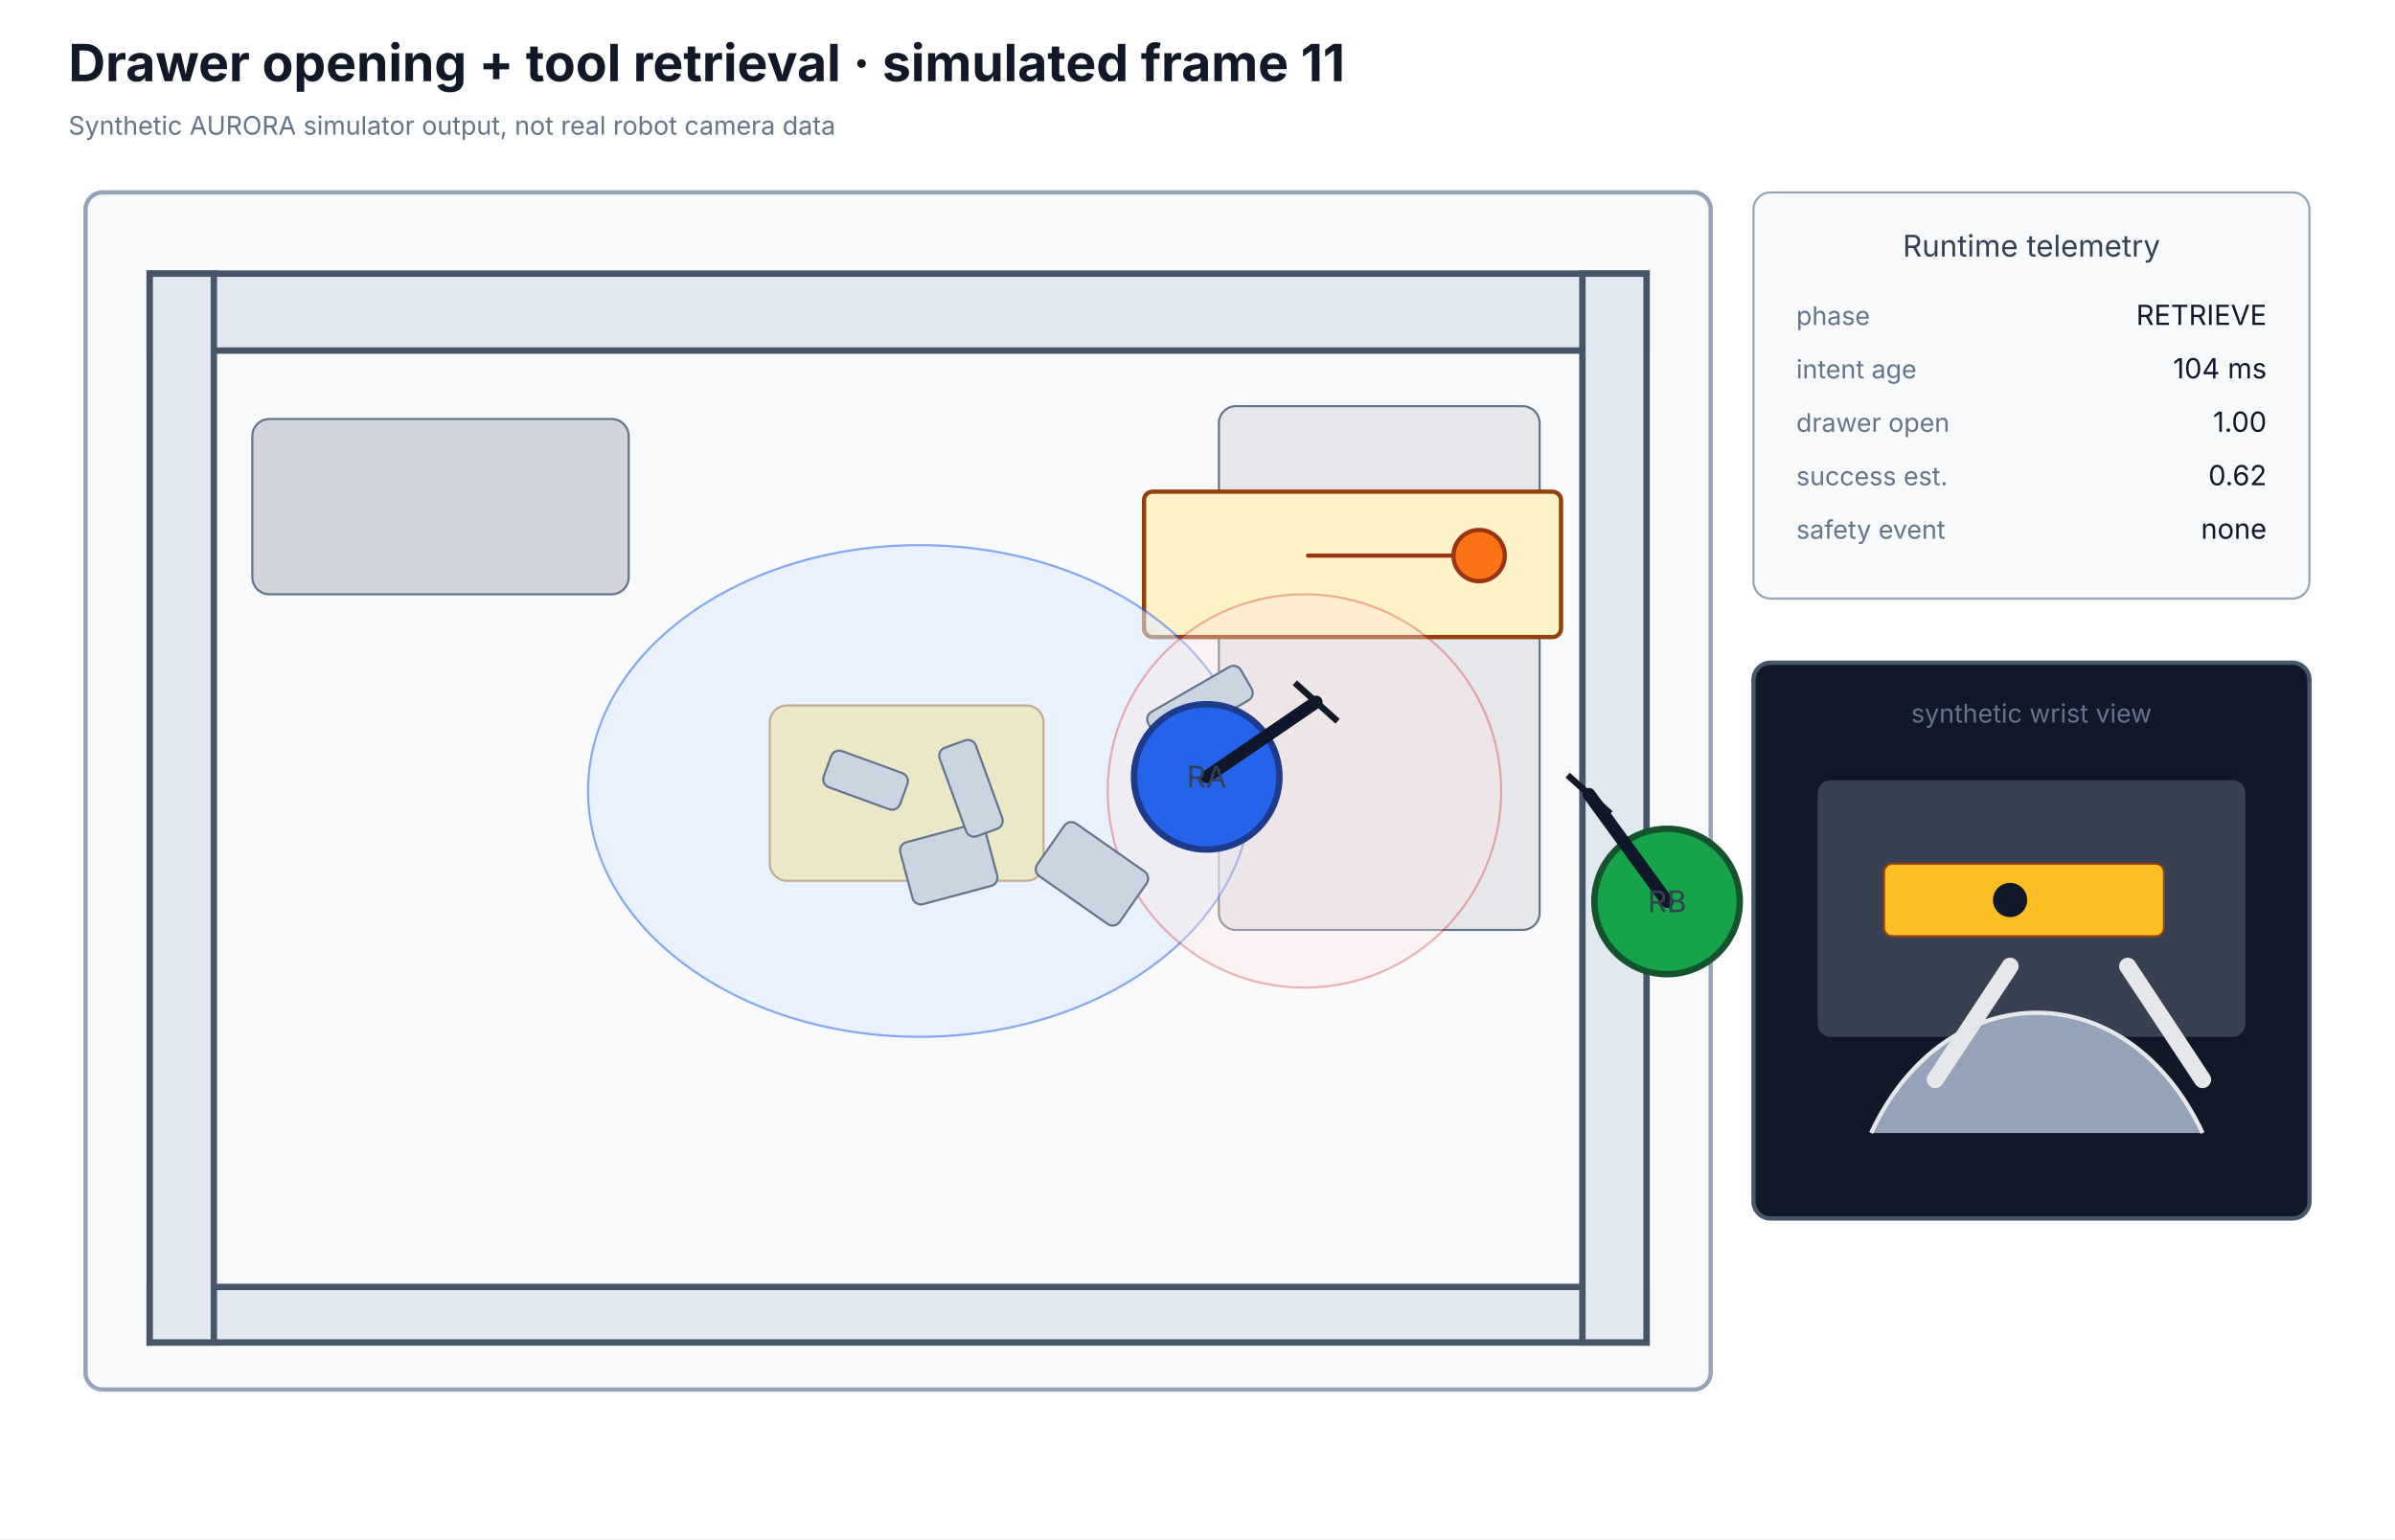
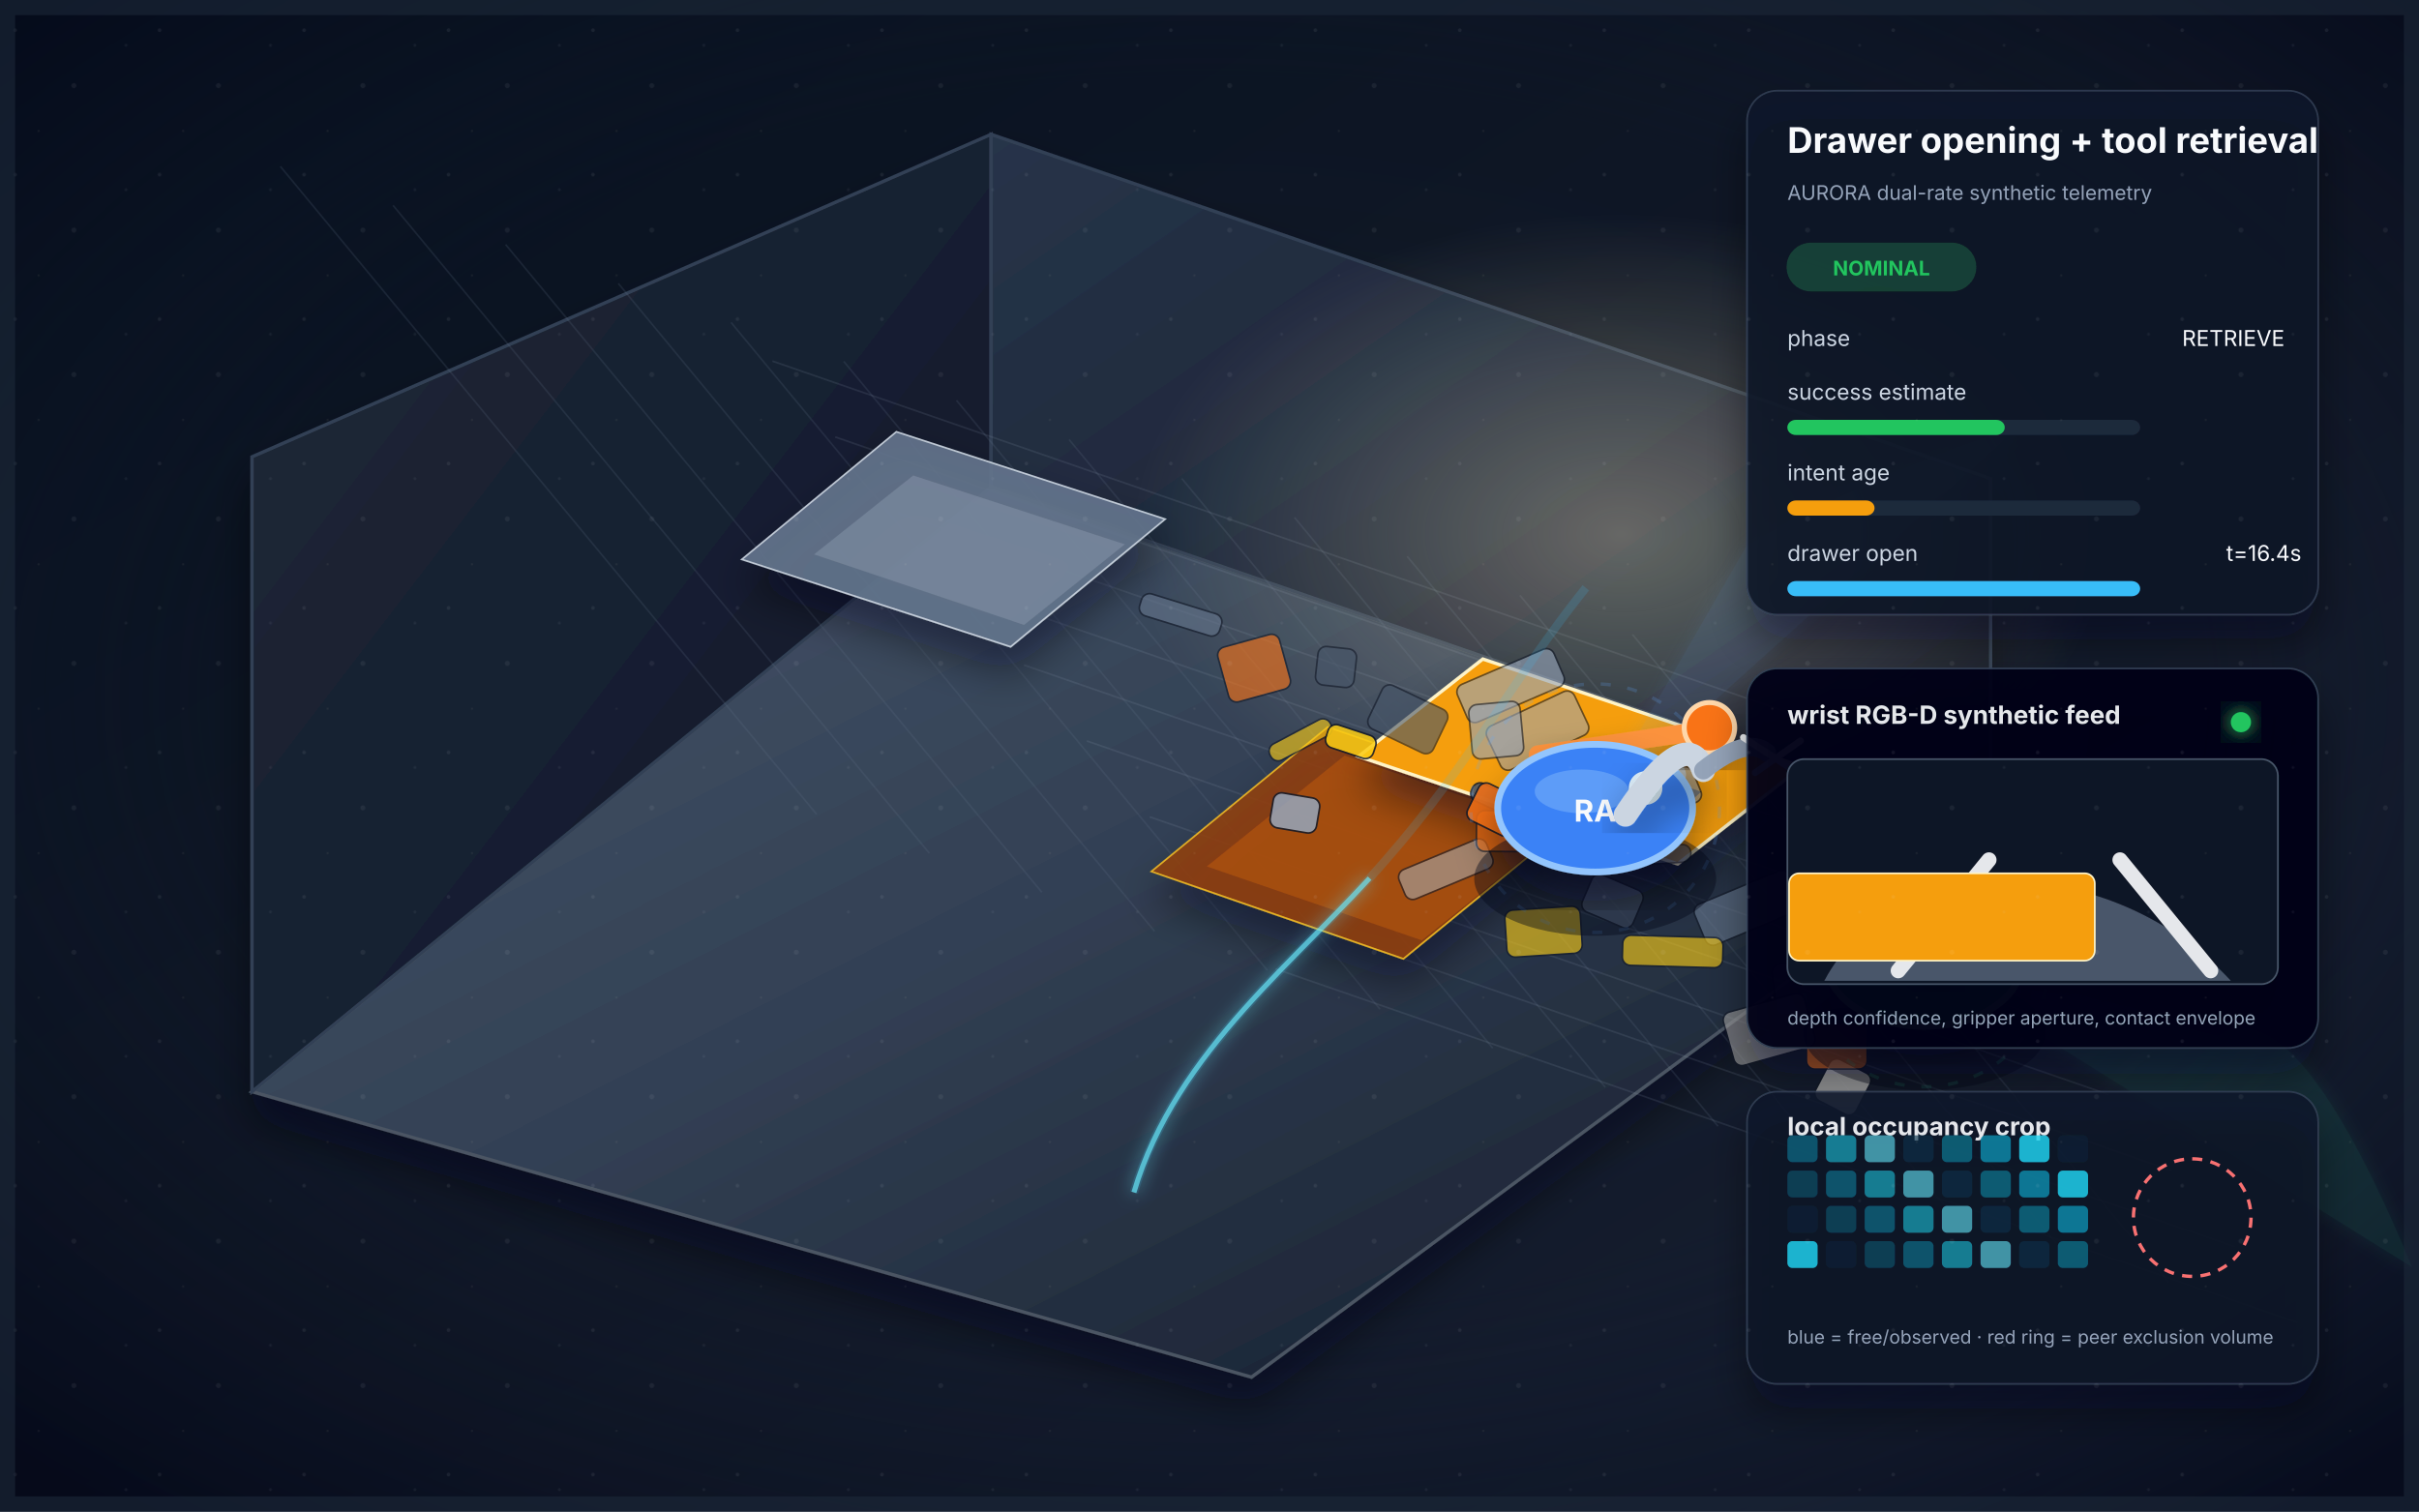
- <svg xmlns="http://www.w3.org/2000/svg" width="1120" height="720" viewBox="0 0 1120 720">
-   <style>text{font-family:Inter,Arial,sans-serif}.title{font-size:24px;font-weight:700;fill:#111827}.label{font-size:14px;fill:#334155}.small{font-size:12px;fill:#64748b}.hud{font-size:13px;fill:#0f172a}.wall{fill:#e2e8f0;stroke:#475569;stroke-width:3}.floor{fill:#f8fafc}.zone{fill:#dbeafe;stroke:#2563eb;stroke-width:1;opacity:.55}.danger{fill:#fee2e2;stroke:#dc2626;stroke-width:1}.drawer{fill:#fef3c7;stroke:#92400e;stroke-width:2}.clutter{fill:#cbd5e1;stroke:#64748b;stroke-width:1}.tool{fill:#f97316;stroke:#9a3412;stroke-width:2}.robotA{fill:#2563eb;stroke:#1e3a8a;stroke-width:3}.robotB{fill:#16a34a;stroke:#14532d;stroke-width:3}.arm{stroke:#0f172a;stroke-width:6;stroke-linecap:round}.grip{stroke:#111827;stroke-width:3}</style>
-   <rect width="100%" height="100%" fill="#ffffff" />
-   <text x="32.0" y="38.0" class="title" text-anchor="start">Drawer opening + tool retrieval · simulated frame 11</text>
-   <text x="32.0" y="63.0" class="small" text-anchor="start">Synthetic AURORA simulator output, not real robot camera data</text>
-   <rect x="40" y="90" width="760" height="560" rx="8" class="floor" stroke="#94a3b8" stroke-width="2" />
-   <rect x="70" y="128" width="700" height="36" class="wall" />
-   <rect x="70" y="602" width="700" height="26" class="wall" />
-   <rect x="70" y="128" width="30" height="500" class="wall" />
-   <rect x="740" y="128" width="30" height="500" class="wall" />
-   <rect x="118" y="196" width="176" height="82" rx="8" fill="#d1d5db" stroke="#64748b" />
-   <rect x="570" y="190" width="150" height="245" rx="8" fill="#e5e7eb" stroke="#64748b" />
-   <rect x="535.0" y="230" width="195.0" height="68" rx="4" class="drawer" />
-   <rect x="360" y="330" width="128" height="82" rx="8" fill="#fde68a" stroke="#a16207" />
-   <ellipse cx="430" cy="370" rx="155" ry="115" class="zone" />
-   <circle cx="610" cy="370" r="92" class="danger" opacity=".35" />
-   <rect x="390" y="350" width="38" height="18" rx="4" class="clutter" transform="rotate(20 390 350)" />
-   <rect x="420" y="395" width="41" height="30" rx="4" class="clutter" transform="rotate(-15 420 395)" />
-   <rect x="455" y="345" width="44" height="18" rx="4" class="clutter" transform="rotate(70 455 345)" />
-   <rect x="500" y="383" width="47" height="30" rx="4" class="clutter" transform="rotate(35 500 383)" />
-   <rect x="535" y="335" width="50" height="18" rx="4" class="clutter" transform="rotate(-30 535 335)" />
-   <path d="M 611.7 259.9 L 687.7 259.9" class="tool" stroke-width="9" stroke-linecap="round" />
-   <circle cx="691.7" cy="259.9" r="12" class="tool" />
-   <circle cx="564.3" cy="363.4" r="34" class="robotA" />
-   <line x1="564.3" y1="363.4" x2="615.5" y2="328.4" class="arm" />
-   <line x1="605.5" y1="319.4" x2="625.5" y2="337.4" class="grip" />
-   <text x="564.3" y="368.4" class="label" text-anchor="middle">RA</text>
-   <circle cx="779.6" cy="421.7" r="34" class="robotB" />
-   <line x1="779.6" y1="421.7" x2="743.1" y2="371.6" class="arm" />
-   <line x1="733.1" y1="362.6" x2="753.1" y2="380.6" class="grip" />
-   <text x="779.6" y="426.7" class="label" text-anchor="middle">RB</text>
-   <rect x="820" y="90" width="260" height="190" rx="8" fill="#f8fafc" stroke="#94a3b8" />
-   <text x="950.0" y="120.0" class="label" text-anchor="middle">Runtime telemetry</text>
-   <text x="840.0" y="152.0" class="small" text-anchor="start">phase</text>
-   <text x="1060.0" y="152.0" class="hud" text-anchor="end">RETRIEVE</text>
-   <text x="840.0" y="177.0" class="small" text-anchor="start">intent age</text>
-   <text x="1060.0" y="177.0" class="hud" text-anchor="end">104 ms</text>
-   <text x="840.0" y="202.0" class="small" text-anchor="start">drawer open</text>
-   <text x="1060.0" y="202.0" class="hud" text-anchor="end">1.00</text>
-   <text x="840.0" y="227.0" class="small" text-anchor="start">success est.</text>
-   <text x="1060.0" y="227.0" class="hud" text-anchor="end">0.62</text>
-   <text x="840.0" y="252.0" class="small" text-anchor="start">safety event</text>
-   <text x="1060.0" y="252.0" class="hud" text-anchor="end">none</text>
-   <rect x="820" y="310" width="260" height="260" rx="8" fill="#111827" stroke="#475569" stroke-width="2" />
-   <text x="950.0" y="338.0" class="small" text-anchor="middle">synthetic wrist view</text>
-   <rect x="850" y="365" width="200" height="120" rx="6" fill="#374151" />
-   <path d="M 875 530 C 910 455, 995 455, 1030 530" fill="#94a3b8" stroke="#e5e7eb" stroke-width="2" />
-   <line x1="905" y1="505" x2="940" y2="452" stroke="#e5e7eb" stroke-width="8" stroke-linecap="round" />
-   <line x1="995" y1="452" x2="1030" y2="505" stroke="#e5e7eb" stroke-width="8" stroke-linecap="round" />
-   <rect x="881.0" y="404" width="131.0" height="34" rx="4" fill="#fbbf24" stroke="#92400e" />
-   <circle cx="940" cy="421" r="8" fill="#111827" />
+ <svg xmlns="http://www.w3.org/2000/svg" width="1440" height="900" viewBox="0 0 1440 900">
+   <defs>
+     <linearGradient id="bg" x1="0" y1="0" x2="1" y2="1">
+       <stop offset="0" stop-color="#07111f" />
+       <stop offset="0.55" stop-color="#111827" />
+       <stop offset="1" stop-color="#172033" />
+     </linearGradient>
+     <radialGradient id="vignette" cx="50%" cy="46%" r="70%">
+       <stop offset="0" stop-color="#ffffff" stop-opacity="0.07" />
+       <stop offset="0.58" stop-color="#0f172a" stop-opacity="0" />
+       <stop offset="1" stop-color="#020617" stop-opacity="0.82" />
+     </radialGradient>
+     <linearGradient id="floorGrad" x1="0" y1="0" x2="1" y2="1">
+       <stop offset="0" stop-color="#475569" />
+       <stop offset="0.45" stop-color="#334155" />
+       <stop offset="1" stop-color="#111827" />
+     </linearGradient>
+     <linearGradient id="wallLeft" x1="0" y1="0" x2="1" y2="1">
+       <stop offset="0" stop-color="#1f2937" />
+       <stop offset="1" stop-color="#0f172a" />
+     </linearGradient>
+     <linearGradient id="wallRight" x1="0" y1="0" x2="1" y2="1">
+       <stop offset="0" stop-color="#273449" />
+       <stop offset="1" stop-color="#111827" />
+     </linearGradient>
+     <radialGradient id="lamp" cx="50%" cy="50%" r="50%">
+       <stop offset="0" stop-color="#fef3c7" stop-opacity="0.60" />
+       <stop offset="1" stop-color="#fef3c7" stop-opacity="0" />
+     </radialGradient>
+     <pattern id="dust" width="86" height="86" patternUnits="userSpaceOnUse">
+       <circle cx="9" cy="18" r="1.1" fill="#e5e7eb" opacity="0.22" />
+       <circle cx="44" cy="51" r="1.5" fill="#f8fafc" opacity="0.18" />
+       <circle cx="75" cy="27" r="0.9" fill="#cbd5e1" opacity="0.18" />
+       <circle cx="23" cy="78" r="0.7" fill="#fef3c7" opacity="0.16" />
+     </pattern>
+     <filter id="softShadow" x="-30%" y="-30%" width="160%" height="160%">
+       <feDropShadow dx="0" dy="16" stdDeviation="12" flood-color="#020617" flood-opacity="0.45" />
+     </filter>
+     <filter id="glow" x="-50%" y="-50%" width="200%" height="200%">
+       <feGaussianBlur stdDeviation="5" result="coloredBlur" />
+       <feMerge>
+         <feMergeNode in="coloredBlur" />
+         <feMergeNode in="SourceGraphic" />
+       </feMerge>
+     </filter>
+   </defs>
+   <rect width="1440" height="900" fill="url(#bg)" />
+   <rect width="1440" height="900" fill="url(#vignette)" opacity="0.95" />
+   <g filter="url(#softShadow)">
+     <path d="M150 650 L590 290 L1185 495 L745 820 Z" fill="url(#floorGrad)" stroke="#4b5563" stroke-width="2" />
+     <path d="M150 650 L150 272 L590 80 L590 290 Z" fill="url(#wallLeft)" stroke="#334155" stroke-width="2" />
+     <path d="M590 80 L1185 285 L1185 495 L590 290 Z" fill="url(#wallRight)" stroke="#334155" stroke-width="2" />
+   </g>
+   <line x1="166.9" y1="99.1" x2="486.1" y2="484.8" stroke="#64748b" stroke-width="1" opacity="0.18" />
+   <line x1="234.0" y1="122.3" x2="553.2" y2="508.0" stroke="#64748b" stroke-width="1" opacity="0.18" />
+   <line x1="301.0" y1="145.6" x2="620.2" y2="531.3" stroke="#64748b" stroke-width="1" opacity="0.18" />
+   <line x1="368.1" y1="168.8" x2="687.3" y2="554.5" stroke="#64748b" stroke-width="1" opacity="0.18" />
+   <line x1="435.2" y1="192.0" x2="754.4" y2="577.7" stroke="#64748b" stroke-width="1" opacity="0.18" />
+   <line x1="502.3" y1="215.2" x2="821.5" y2="600.9" stroke="#64748b" stroke-width="1" opacity="0.18" />
+   <line x1="569.4" y1="238.4" x2="888.6" y2="624.1" stroke="#64748b" stroke-width="1" opacity="0.18" />
+   <line x1="636.4" y1="261.7" x2="955.6" y2="647.4" stroke="#64748b" stroke-width="1" opacity="0.18" />
+   <line x1="703.5" y1="284.9" x2="1022.7" y2="670.6" stroke="#64748b" stroke-width="1" opacity="0.18" />
+   <line x1="770.6" y1="308.1" x2="1089.8" y2="693.8" stroke="#64748b" stroke-width="1" opacity="0.18" />
+   <line x1="837.7" y1="331.3" x2="1156.9" y2="717.0" stroke="#64748b" stroke-width="1" opacity="0.18" />
+   <line x1="904.8" y1="354.5" x2="1224.0" y2="740.2" stroke="#64748b" stroke-width="1" opacity="0.18" />
+   <line x1="971.8" y1="377.8" x2="1291.0" y2="763.5" stroke="#64748b" stroke-width="1" opacity="0.18" />
+   <line x1="459.8" y1="215.0" x2="1068.2" y2="425.6" stroke="#94a3b8" stroke-width="1" opacity="0.14" />
+   <line x1="497.2" y1="260.2" x2="1105.6" y2="470.8" stroke="#94a3b8" stroke-width="1" opacity="0.14" />
+   <line x1="534.7" y1="305.5" x2="1143.1" y2="516.1" stroke="#94a3b8" stroke-width="1" opacity="0.14" />
+   <line x1="572.1" y1="350.7" x2="1180.5" y2="561.3" stroke="#94a3b8" stroke-width="1" opacity="0.14" />
+   <line x1="609.6" y1="396.0" x2="1218.0" y2="606.6" stroke="#94a3b8" stroke-width="1" opacity="0.14" />
+   <line x1="647.0" y1="441.2" x2="1255.4" y2="651.8" stroke="#94a3b8" stroke-width="1" opacity="0.14" />
+   <line x1="684.4" y1="486.4" x2="1292.8" y2="697.0" stroke="#94a3b8" stroke-width="1" opacity="0.14" />
+   <line x1="721.9" y1="531.7" x2="1330.3" y2="742.3" stroke="#94a3b8" stroke-width="1" opacity="0.14" />
+   <line x1="759.3" y1="576.9" x2="1367.7" y2="787.5" stroke="#94a3b8" stroke-width="1" opacity="0.14" />
+   <ellipse cx="965" cy="318" rx="290" ry="190" fill="url(#lamp)" opacity="0.55" />
+   <g filter="url(#softShadow)">
+     <path d="M533.6 257.1 l160 52 l-92 76 l-160 -52z" fill="#64748b" stroke="#cbd5e1" opacity="0.92" />
+     <path d="M543.6 283.1 l126 41 l-60 48 l-125 -42z" fill="#94a3b8" opacity="0.35" />
+   </g>
+   <g filter="url(#softShadow)">
+     <path d="M790.4 432.9 l150 52 l-105 86 l-150 -52z" fill="#92400e" stroke="#fbbf24" opacity="0.86" />
+     <path d="M800.4 449.9 l128 44 l-82 66 l-128 -44z" fill="#b45309" opacity="0.65" />
+   </g>
+   <g filter="url(#softShadow)">
+     <path d="M882.7 392.4 l190 64 l-74 58 l-190 -64z" fill="#f59e0b" stroke="#fef3c7" stroke-width="2" />
+     <path d="M926.7 442.4 l86 29 l-16 15 l-86 -29z" fill="#111827" opacity="0.72" />
+     <circle cx="995.7" cy="461.4" r="8" fill="#fef3c7" />
+   </g>
+   <rect x="758.8" y="471.3" width="28.0" height="21.1" rx="5" fill="#94a3b8" stroke="#111827" opacity="0.86" transform="rotate(9.6 758.8 471.3)" />
+   <rect x="963.4" y="505.4" width="42.9" height="10.5" rx="5" fill="#64748b" stroke="#111827" opacity="0.62" transform="rotate(-3.8 963.4 505.4)" />
+   <rect x="895.5" y="542.2" width="45.0" height="28.1" rx="5" fill="#facc15" stroke="#111827" opacity="0.62" transform="rotate(-3.7 895.5 542.2)" />
+   <rect x="831.0" y="519.6" width="56.4" height="19.0" rx="5" fill="#a3a3a3" stroke="#111827" opacity="0.62" transform="rotate(-22.6 831.0 519.6)" />
+   <rect x="879.0" y="482.6" width="54.4" height="24.3" rx="5" fill="#f97316" stroke="#111827" opacity="0.62" transform="rotate(0.4 879.0 482.6)" />
+   <rect x="878.7" y="464.5" width="24.1" height="11.5" rx="5" fill="#475569" stroke="#111827" opacity="0.86" transform="rotate(24.7 878.7 464.5)" />
+   <rect x="951.0" y="477.4" width="59.3" height="22.5" rx="5" fill="#94a3b8" stroke="#111827" opacity="0.62" transform="rotate(-22.2 951.0 477.4)" />
+   <rect x="1006.9" y="540.2" width="61.2" height="26.3" rx="5" fill="#64748b" stroke="#111827" opacity="0.62" transform="rotate(-22.7 1006.9 540.2)" />
+   <rect x="966.1" y="556.7" width="59.8" height="18.0" rx="5" fill="#facc15" stroke="#111827" opacity="0.62" transform="rotate(1.6 966.1 556.7)" />
+   <rect x="883.1" y="434.3" width="57.6" height="28.7" rx="5" fill="#a3a3a3" stroke="#111827" opacity="0.62" transform="rotate(-25.2 883.1 434.3)" />
+   <rect x="882.4" y="464.5" width="29.8" height="24.5" rx="5" fill="#f97316" stroke="#111827" opacity="0.86" transform="rotate(26.3 882.4 464.5)" />
+   <rect x="824.9" y="406.1" width="42.8" height="28.7" rx="5" fill="#475569" stroke="#111827" opacity="0.62" transform="rotate(25.5 824.9 406.1)" />
+   <rect x="865.7" y="409.4" width="62.6" height="24.4" rx="5" fill="#94a3b8" stroke="#111827" opacity="0.62" transform="rotate(-23.3 865.7 409.4)" />
+   <rect x="681.0" y="352.2" width="49.9" height="13.7" rx="5" fill="#64748b" stroke="#111827" opacity="0.62" transform="rotate(17.2 681.0 352.2)" />
+   <rect x="753.7" y="445.2" width="40.6" height="10.9" rx="5" fill="#facc15" stroke="#111827" opacity="0.62" transform="rotate(-27.9 753.7 445.2)" />
+   <rect x="1091.3" y="628.7" width="27.2" height="27.6" rx="5" fill="#a3a3a3" stroke="#111827" opacity="0.86" transform="rotate(27.4 1091.3 628.7)" />
+   <rect x="1075.3" y="609.4" width="36.2" height="27.2" rx="5" fill="#f97316" stroke="#111827" opacity="0.62" transform="rotate(-0.1 1075.3 609.4)" />
+   <rect x="1054.4" y="574.6" width="57.4" height="30.6" rx="5" fill="#475569" stroke="#111827" opacity="0.62" transform="rotate(-6.4 1054.4 574.6)" />
+   <rect x="873.9" y="420.0" width="30.7" height="32.5" rx="5" fill="#94a3b8" stroke="#111827" opacity="0.62" transform="rotate(-5.3 873.9 420.0)" />
+   <rect x="949.5" y="519.0" width="32.9" height="24.1" rx="5" fill="#64748b" stroke="#111827" opacity="0.62" transform="rotate(23.1 949.5 519.0)" />
+   <rect x="792.2" y="430.1" width="29.8" height="14.3" rx="5" fill="#facc15" stroke="#111827" opacity="0.86" transform="rotate(18.3 792.2 430.1)" />
+   <rect x="1024.6" y="603.9" width="50.1" height="33.0" rx="5" fill="#a3a3a3" stroke="#111827" opacity="0.62" transform="rotate(-15.6 1024.6 603.9)" />
+   <rect x="723.7" y="386.6" width="38.1" height="33.8" rx="5" fill="#f97316" stroke="#111827" opacity="0.62" transform="rotate(-15.4 723.7 386.6)" />
+   <rect x="785.1" y="384.4" width="23.1" height="23.1" rx="5" fill="#475569" stroke="#111827" opacity="0.62" transform="rotate(6.3 785.1 384.4)" />
+   <path d="M949.6 481.2 l90.0 -155.9 q46 -30 164.4 -73.2 z" fill="#60a5fa" opacity="0.10" filter="url(#glow)" />
+   <circle cx="949.6" cy="481.2" r="74" fill="none" stroke="#60a5fa" stroke-width="2" opacity="0.20" stroke-dasharray="6 10" />
+   <path d="M1145.5 573.1 l174.7 43.5 q46 -30 115.7 137.9 z" fill="#34d399" opacity="0.10" filter="url(#glow)" />
+   <circle cx="1145.5" cy="573.1" r="74" fill="none" stroke="#34d399" stroke-width="2" opacity="0.20" stroke-dasharray="6 10" />
+   <g filter="url(#softShadow)">
+     <path d="M915.6 449.3 L1011.6 435.3" stroke="#fb923c" stroke-width="11" stroke-linecap="round" />
+     <circle cx="1017.6" cy="433.3" r="15" fill="#f97316" stroke="#fed7aa" stroke-width="3" />
+   </g>
+   <ellipse cx="949.6" cy="523.2" rx="72" ry="34" fill="#020617" opacity="0.42" />
+   <g filter="url(#softShadow)">
+     <ellipse cx="949.6" cy="481.2" rx="58" ry="38" fill="#3b82f6" stroke="#93c5fd" stroke-width="4" />
+     <ellipse cx="941.6" cy="471.2" rx="28" ry="13" fill="#93c5fd" opacity="0.38" />
+     <circle cx="979.6" cy="469.2" r="10" fill="#e0f2fe" />
+     <text x="949.6" y="489.2" font-family="Inter,Arial,sans-serif" font-size="18" font-weight="700" text-anchor="middle" fill="#f8fafc">RA</text>
+   </g>
+   <path d="M967.6 485.2 Q1004.0 430.6 1014.0 458.6" stroke="#cbd5e1" stroke-width="14" stroke-linecap="round" fill="none" filter="url(#softShadow)" />
+   <path d="M1014.0 458.6 Q1039.8 438.1 1051.8 448.1" stroke="#94a3b8" stroke-width="11" stroke-linecap="round" fill="none" />
+   <path d="M1037.8 439.1 L1066.8 458.1 M1044.8 460.1 L1071.8 441.1" stroke="#f8fafc" stroke-width="4" stroke-linecap="round" />
+   <ellipse cx="1145.5" cy="615.1" rx="72" ry="34" fill="#020617" opacity="0.42" />
+   <g filter="url(#softShadow)">
+     <ellipse cx="1145.5" cy="573.1" rx="58" ry="38" fill="#22c55e" stroke="#86efac" stroke-width="4" />
+     <ellipse cx="1137.5" cy="563.1" rx="28" ry="13" fill="#86efac" opacity="0.38" />
+     <circle cx="1175.5" cy="561.1" r="10" fill="#e0f2fe" />
+     <text x="1145.5" y="581.1" font-family="Inter,Arial,sans-serif" font-size="18" font-weight="700" text-anchor="middle" fill="#f8fafc">RB</text>
+   </g>
+   <path d="M1163.5 577.1 Q1089.6 512.8 1099.6 540.8" stroke="#cbd5e1" stroke-width="14" stroke-linecap="round" fill="none" filter="url(#softShadow)" />
+   <path d="M1099.6 540.8 Q1068.3 509.5 1080.3 519.5" stroke="#94a3b8" stroke-width="11" stroke-linecap="round" fill="none" />
+   <path d="M1066.3 510.5 L1095.3 529.5 M1073.3 531.5 L1100.3 512.5" stroke="#f8fafc" stroke-width="4" stroke-linecap="round" />
+   <path d="M675 710 C700 625, 775 570, 825 512 C875 455, 900 405, 944 350" fill="none" stroke="#38bdf8" stroke-width="5" opacity="0.16" />
+   <path d="M675 710 C700 625, 775 570, 825 512 C875 455, 900 405, 944 350" fill="none" stroke="#67e8f9" stroke-width="3" opacity="0.72" stroke-dasharray="236.4 800" filter="url(#glow)" />
+   <g filter="url(#softShadow)">
+     <rect x="1040" y="54" width="340" height="312" rx="18" fill="#0f172a" opacity="0.88" stroke="#334155" />
+     <text x="1064" y="91" font-family="Inter,Arial,sans-serif" font-size="21" font-weight="700" fill="#f8fafc">Drawer opening + tool retrieval</text>
+     <text x="1064" y="119" font-family="Inter,Arial,sans-serif" font-size="12" fill="#94a3b8">AURORA dual-rate synthetic telemetry</text>
+     <rect x="1064" y="145" width="112" height="28" rx="14" fill="#22c55e" opacity="0.23" stroke="#22c55e" />
+     <text x="1120" y="164" font-family="Inter,Arial,sans-serif" font-size="12" font-weight="700" text-anchor="middle" fill="#22c55e">NOMINAL</text>
+     <text x="1064" y="206" font-family="Inter,Arial,sans-serif" font-size="13" fill="#cbd5e1">phase</text>
+     <text x="1360" y="206" font-family="Inter,Arial,sans-serif" font-size="13" text-anchor="end" fill="#f8fafc">RETRIEVE</text>
+     <text x="1064" y="238" font-family="Inter,Arial,sans-serif" font-size="13" fill="#cbd5e1">success estimate</text>
+     <rect x="1064" y="250" width="210" height="9" rx="5" fill="#1e293b" />
+     <rect x="1064" y="250" width="129.4" height="9" rx="5" fill="#22c55e" />
+     <text x="1064" y="286" font-family="Inter,Arial,sans-serif" font-size="13" fill="#cbd5e1">intent age</text>
+     <rect x="1064" y="298" width="210" height="9" rx="5" fill="#1e293b" />
+     <rect x="1064" y="298" width="51.9" height="9" rx="5" fill="#f59e0b" />
+     <text x="1064" y="334" font-family="Inter,Arial,sans-serif" font-size="13" fill="#cbd5e1">drawer open</text>
+     <rect x="1064" y="346" width="210" height="9" rx="5" fill="#1e293b" />
+     <rect x="1064" y="346" width="210.0" height="9" rx="5" fill="#38bdf8" />
+     <text x="1370" y="334" font-family="Inter,Arial,sans-serif" font-size="13" text-anchor="end" fill="#f8fafc">t=16.4s</text>
+   </g>
+   <g filter="url(#softShadow)">
+     <rect x="1040" y="398" width="340" height="226" rx="18" fill="#020617" opacity="0.94" stroke="#334155" />
+     <text x="1064" y="431" font-family="Inter,Arial,sans-serif" font-size="15" font-weight="700" fill="#e5e7eb">wrist RGB-D synthetic feed</text>
+     <rect x="1064" y="452" width="292" height="134" rx="10" fill="#111827" stroke="#475569" />
+     <path d="M1086 584 C1128 505, 1256 506, 1328 584" fill="#64748b" opacity="0.68" />
+     <line x1="1130" y1="578" x2="1184" y2="512" stroke="#e5e7eb" stroke-width="9" stroke-linecap="round" />
+     <line x1="1262" y1="512" x2="1316" y2="578" stroke="#e5e7eb" stroke-width="9" stroke-linecap="round" />
+     <rect x="1065.0" y="520" width="182.0" height="52" rx="6" fill="#f59e0b" stroke="#fef3c7" />
+     <circle cx="1334" cy="430" r="6" fill="#22c55e" filter="url(#glow)" />
+     <text x="1064" y="610" font-family="Inter,Arial,sans-serif" font-size="11" fill="#94a3b8">depth confidence, gripper aperture, contact envelope</text>
+   </g>
+   <g filter="url(#softShadow)">
+     <rect x="1040" y="650" width="340" height="174" rx="18" fill="#0f172a" opacity="0.88" stroke="#334155" />
+     <text x="1064" y="676" font-family="Inter,Arial,sans-serif" font-size="15" font-weight="700" fill="#e5e7eb">local occupancy crop</text>
+     <rect x="1064" y="676" width="18" height="16" rx="3" fill="#0891b2" opacity="0.47" />
+     <rect x="1087" y="676" width="18" height="16" rx="3" fill="#22d3ee" opacity="0.53" />
+     <rect x="1110" y="676" width="18" height="16" rx="3" fill="#67e8f9" opacity="0.59" />
+     <rect x="1133" y="676" width="18" height="16" rx="3" fill="#082f49" opacity="0.65" />
+     <rect x="1156" y="676" width="18" height="16" rx="3" fill="#0e7490" opacity="0.71" />
+     <rect x="1179" y="676" width="18" height="16" rx="3" fill="#0891b2" opacity="0.77" />
+     <rect x="1202" y="676" width="18" height="16" rx="3" fill="#22d3ee" opacity="0.83" />
+     <rect x="1225" y="676" width="18" height="16" rx="3" fill="#082f49" opacity="0.35" />
+     <rect x="1064" y="697" width="18" height="16" rx="3" fill="#0e7490" opacity="0.41" />
+     <rect x="1087" y="697" width="18" height="16" rx="3" fill="#0891b2" opacity="0.47" />
+     <rect x="1110" y="697" width="18" height="16" rx="3" fill="#22d3ee" opacity="0.53" />
+     <rect x="1133" y="697" width="18" height="16" rx="3" fill="#67e8f9" opacity="0.59" />
+     <rect x="1156" y="697" width="18" height="16" rx="3" fill="#082f49" opacity="0.65" />
+     <rect x="1179" y="697" width="18" height="16" rx="3" fill="#0e7490" opacity="0.71" />
+     <rect x="1202" y="697" width="18" height="16" rx="3" fill="#0891b2" opacity="0.77" />
+     <rect x="1225" y="697" width="18" height="16" rx="3" fill="#22d3ee" opacity="0.83" />
+     <rect x="1064" y="718" width="18" height="16" rx="3" fill="#082f49" opacity="0.35" />
+     <rect x="1087" y="718" width="18" height="16" rx="3" fill="#0e7490" opacity="0.41" />
+     <rect x="1110" y="718" width="18" height="16" rx="3" fill="#0891b2" opacity="0.47" />
+     <rect x="1133" y="718" width="18" height="16" rx="3" fill="#22d3ee" opacity="0.53" />
+     <rect x="1156" y="718" width="18" height="16" rx="3" fill="#67e8f9" opacity="0.59" />
+     <rect x="1179" y="718" width="18" height="16" rx="3" fill="#082f49" opacity="0.65" />
+     <rect x="1202" y="718" width="18" height="16" rx="3" fill="#0e7490" opacity="0.71" />
+     <rect x="1225" y="718" width="18" height="16" rx="3" fill="#0891b2" opacity="0.77" />
+     <rect x="1064" y="739" width="18" height="16" rx="3" fill="#22d3ee" opacity="0.83" />
+     <rect x="1087" y="739" width="18" height="16" rx="3" fill="#082f49" opacity="0.35" />
+     <rect x="1110" y="739" width="18" height="16" rx="3" fill="#0e7490" opacity="0.41" />
+     <rect x="1133" y="739" width="18" height="16" rx="3" fill="#0891b2" opacity="0.47" />
+     <rect x="1156" y="739" width="18" height="16" rx="3" fill="#22d3ee" opacity="0.53" />
+     <rect x="1179" y="739" width="18" height="16" rx="3" fill="#67e8f9" opacity="0.59" />
+     <rect x="1202" y="739" width="18" height="16" rx="3" fill="#082f49" opacity="0.65" />
+     <rect x="1225" y="739" width="18" height="16" rx="3" fill="#0e7490" opacity="0.71" />
+     <rect x="1270" y="690" width="70" height="70" rx="35" fill="none" stroke="#f87171" stroke-width="2" stroke-dasharray="6 5" />
+     <text x="1064" y="800" font-family="Inter,Arial,sans-serif" font-size="11" fill="#94a3b8">blue = free/observed · red ring = peer exclusion volume</text>
+   </g>
+   <rect x="0" y="0" width="1440" height="900" fill="url(#dust)" opacity="0.33" />
+   <rect x="0" y="0" width="1440" height="900" fill="none" stroke="#1e293b" stroke-width="18" opacity="0.55" />
</svg>
